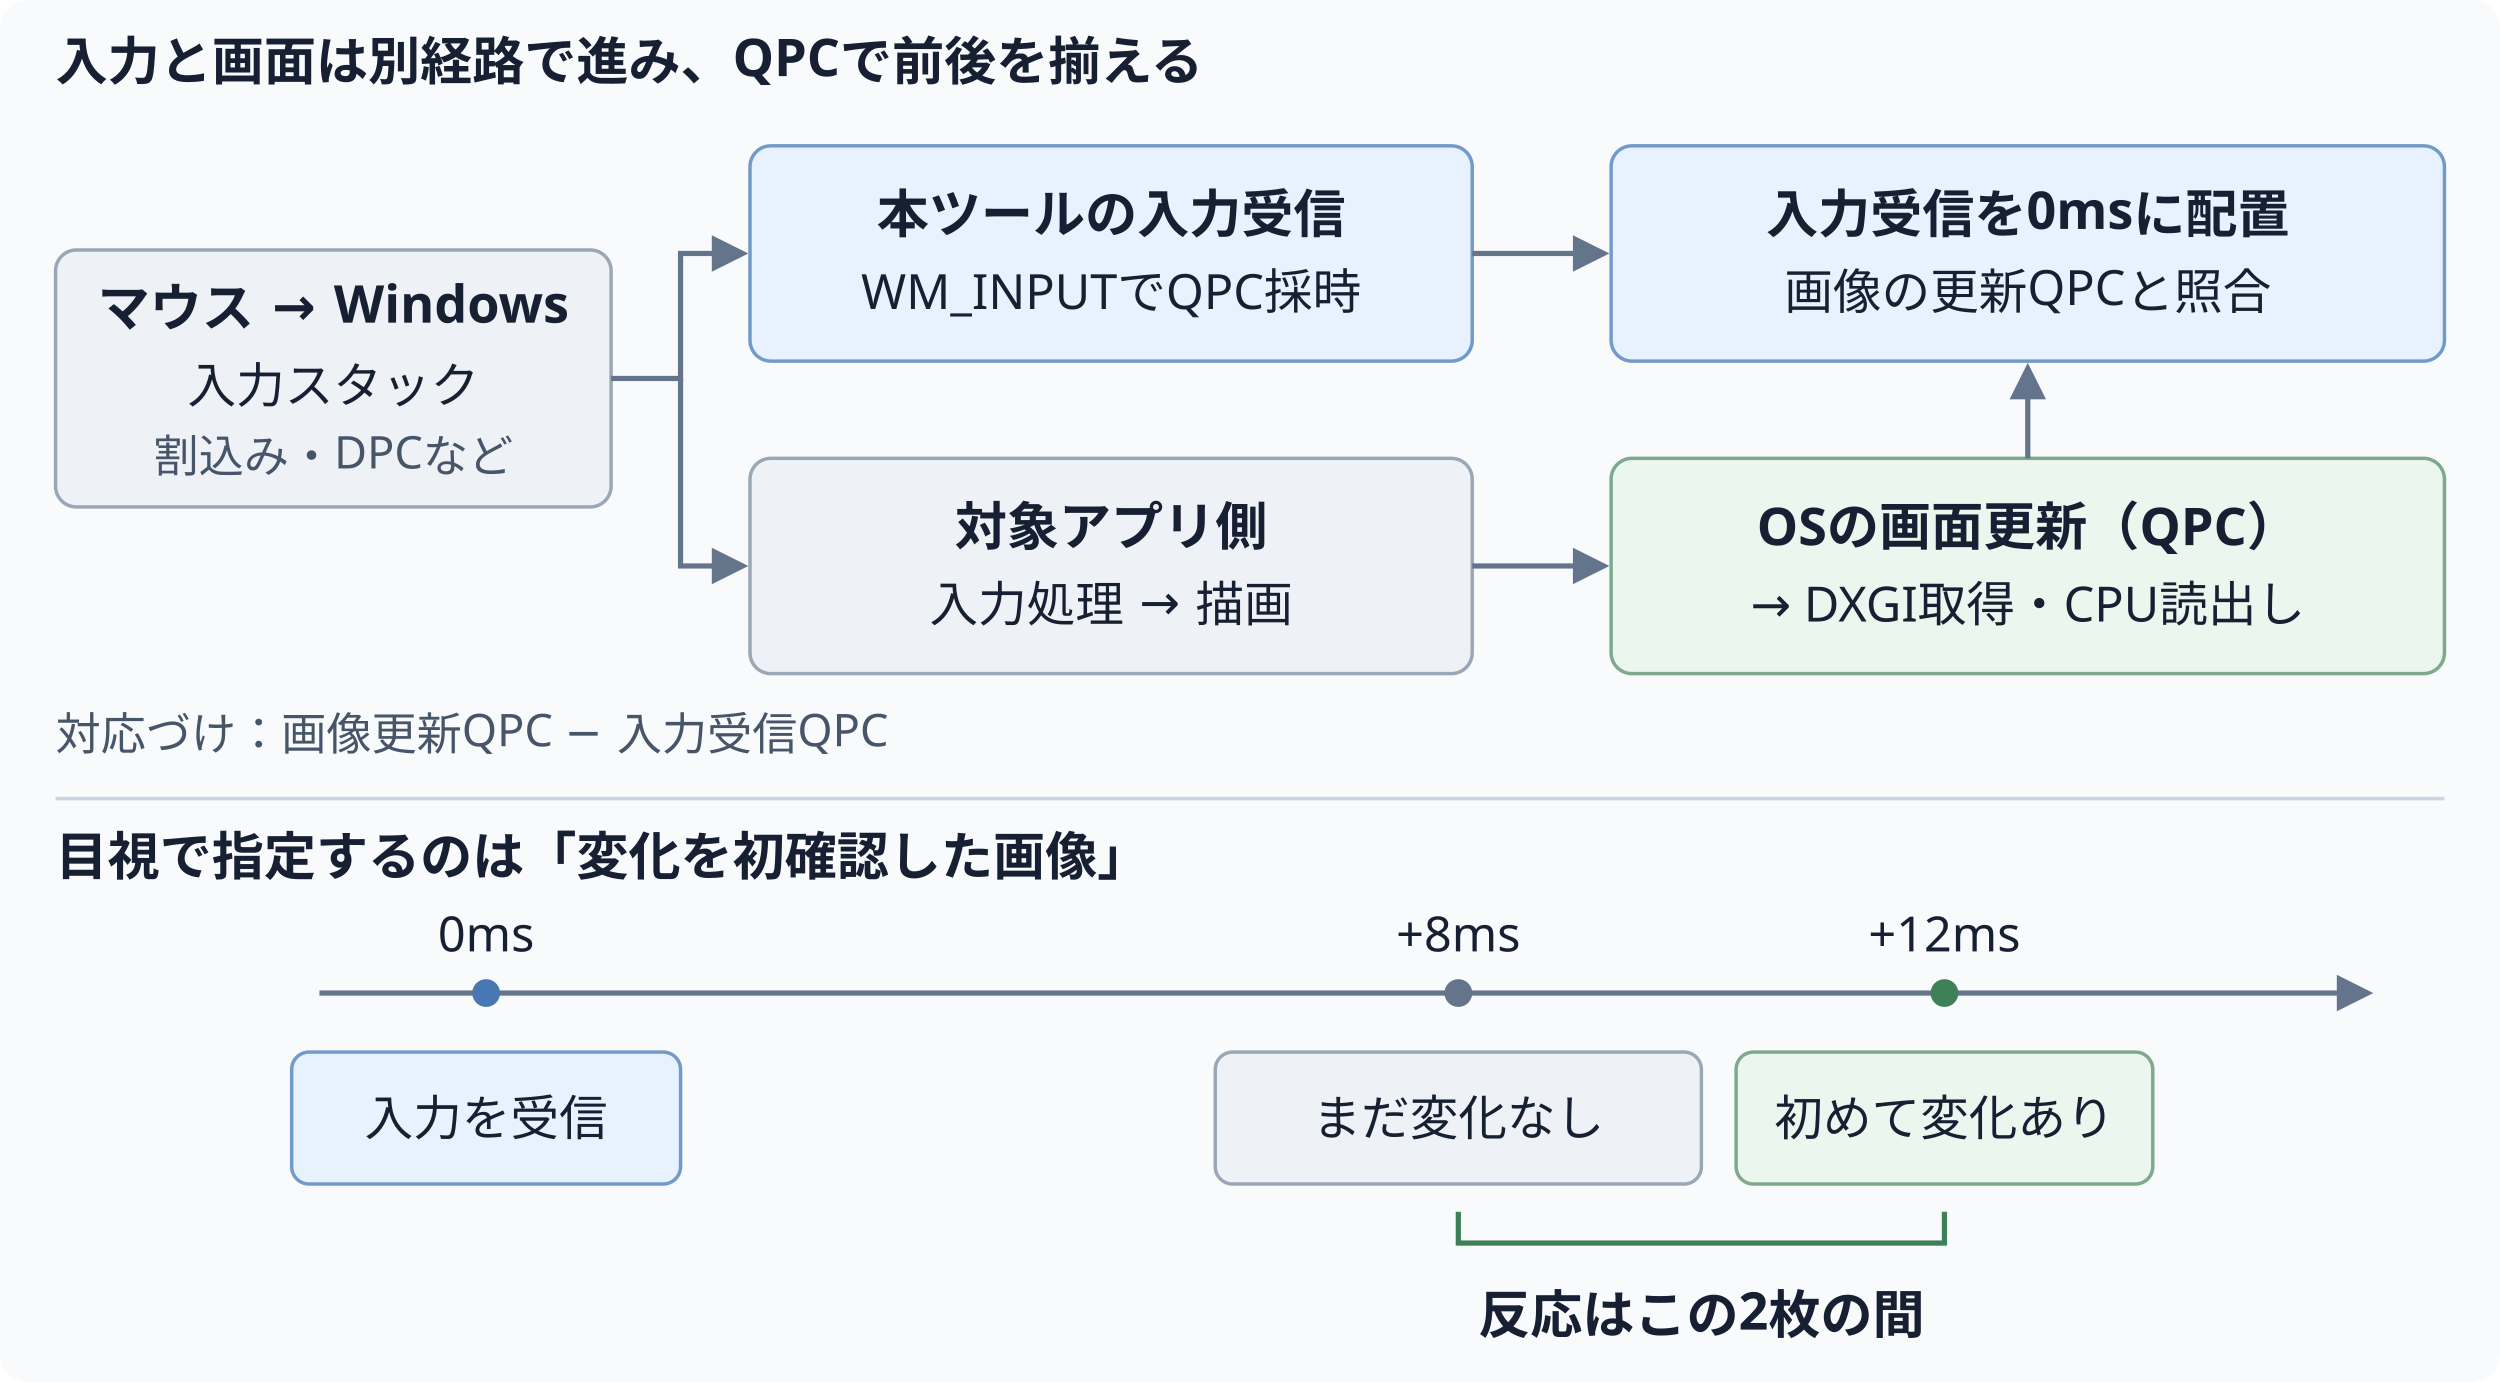
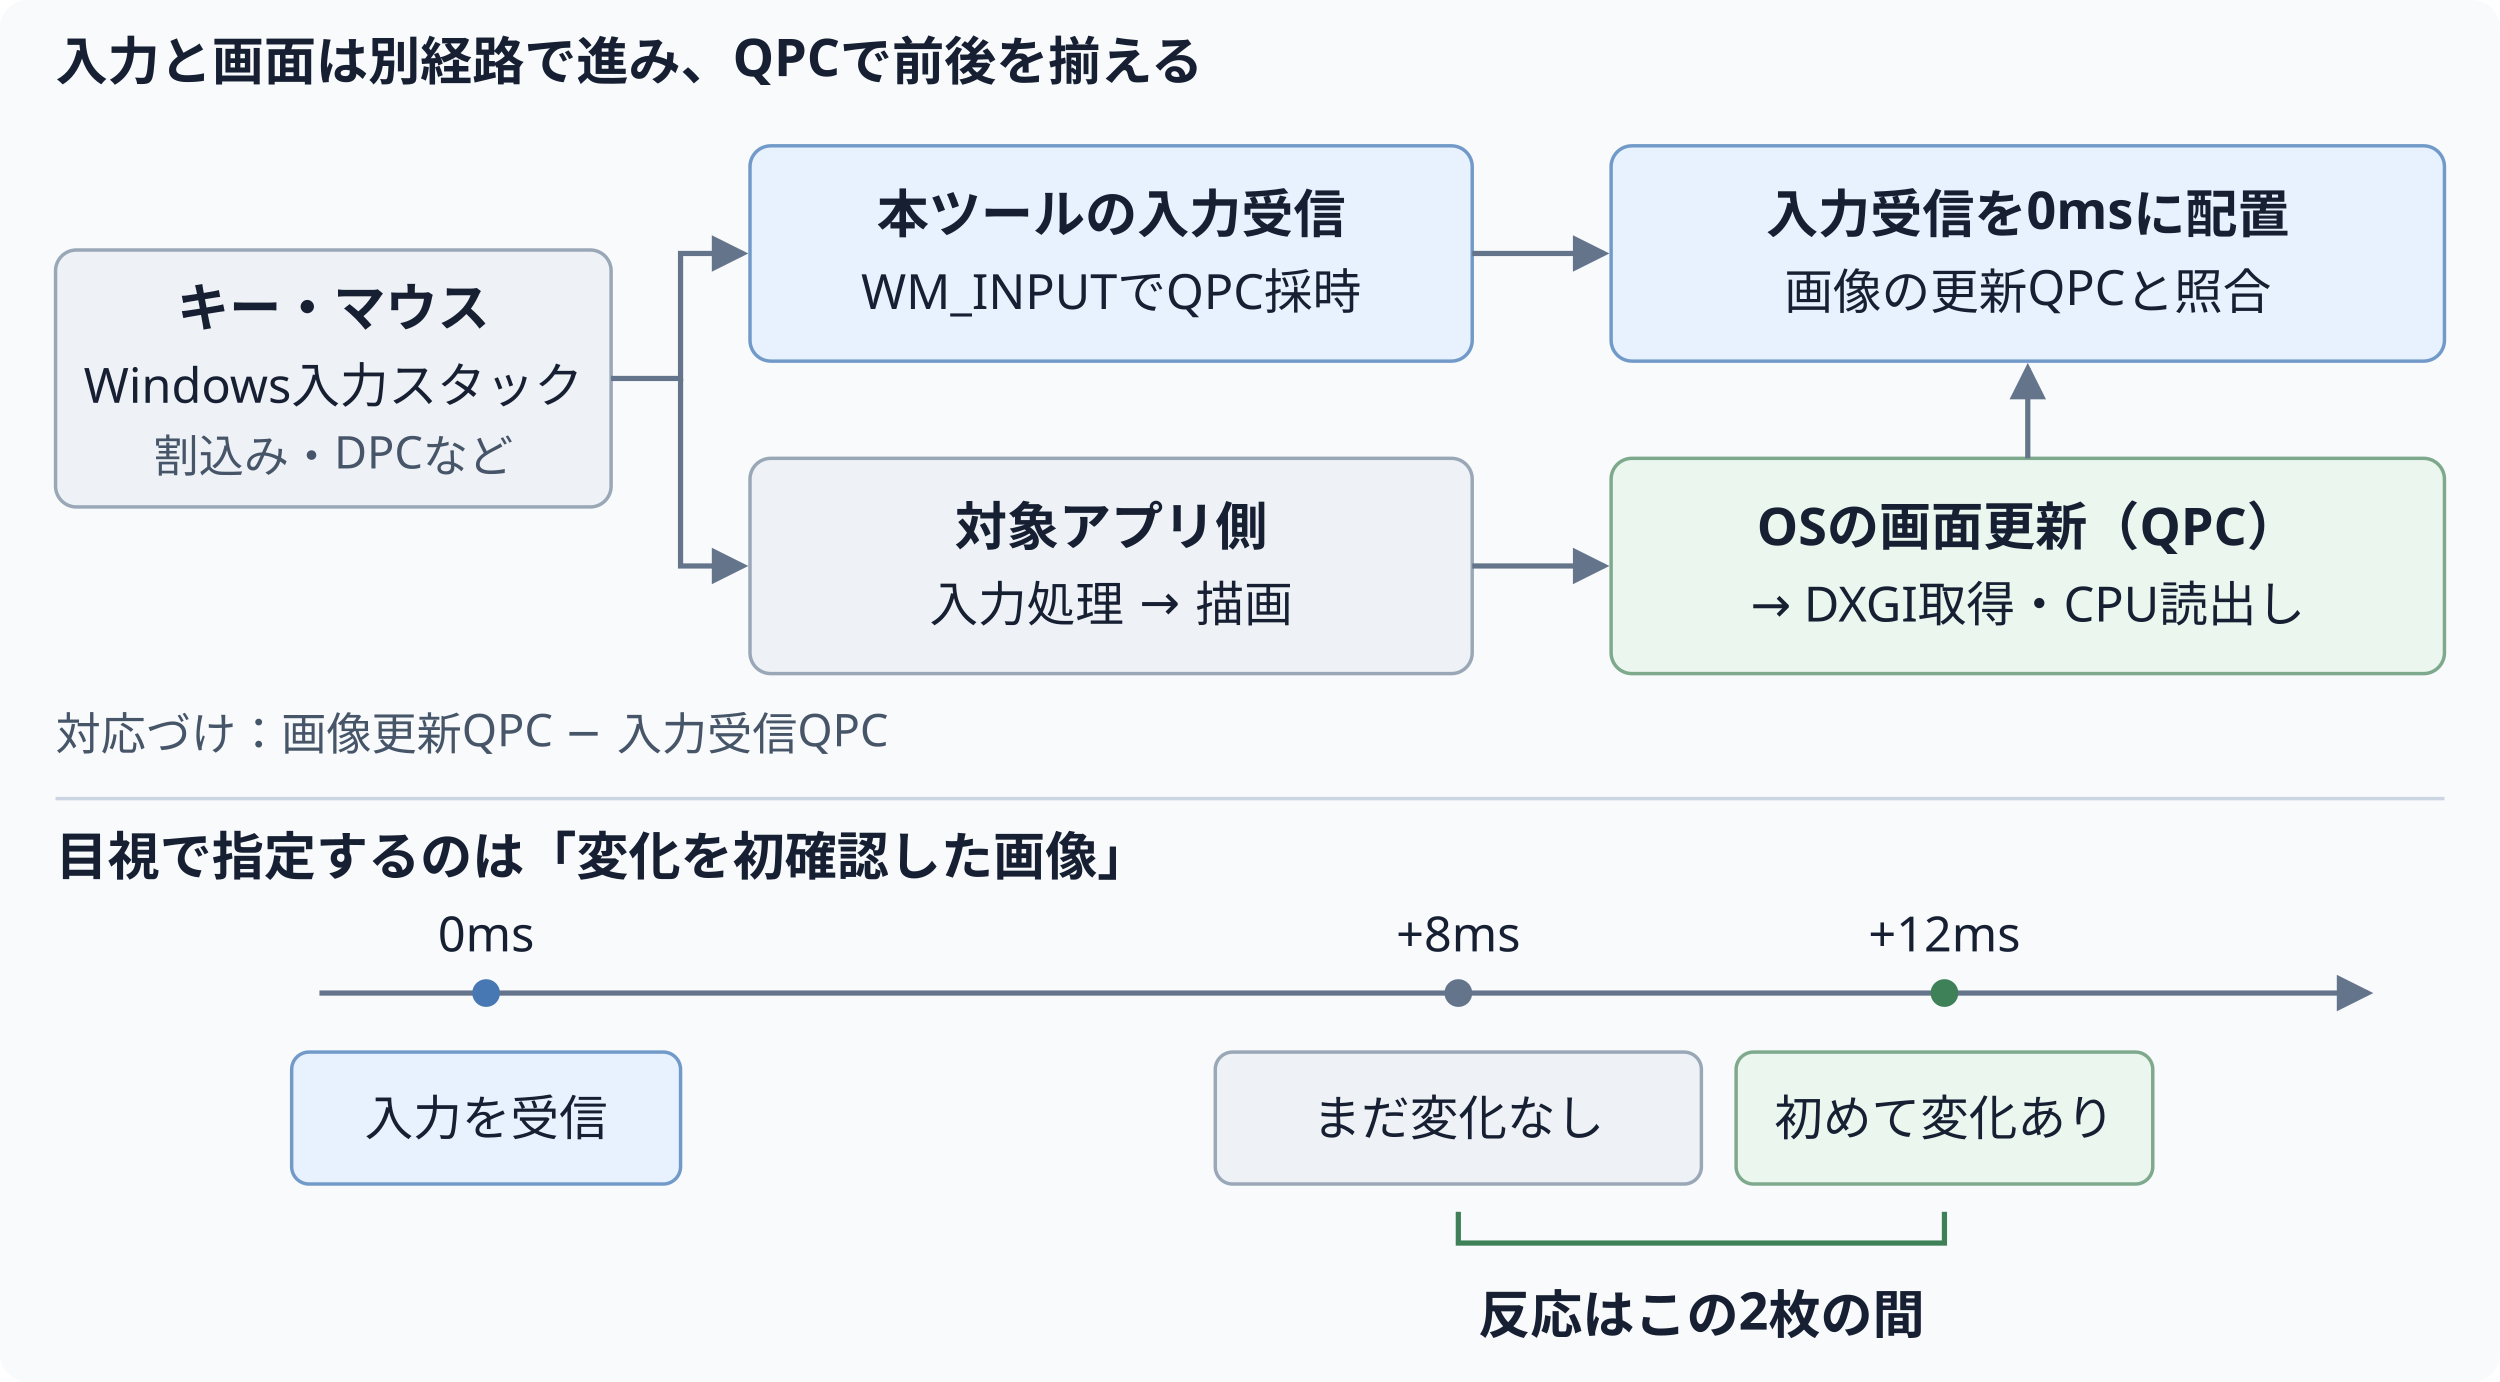
<svg xmlns="http://www.w3.org/2000/svg" width="720" height="398" viewBox="0 0 720 398" role="img" aria-labelledby="title desc">
  <defs>
    <marker id="arrow" markerWidth="7" markerHeight="7" refX="6" refY="3.5" orient="auto">
      <path d="M0 0 L7 3.5 L0 7 Z" fill="#64748b" />
    </marker>
    <style>
      text { font-family: "Segoe UI", "Noto Sans JP", sans-serif; fill: #172033; font-size: 14px; }
      .center { text-anchor: middle; }
      .heading { font-size: 15px; font-weight: 600; }
      .small { font-size: 13px; fill: #475569; }
      .node { stroke-width: 1; }
      .system { fill: #eef2f6; stroke: #99a7b7; }
      .measure { fill: #e8f2ff; stroke: #729ac9; }
      .visible { fill: #eaf6ee; stroke: #7ea98c; }
      .edge { fill: none; stroke: #64748b; stroke-width: 1.5; marker-end: url(#arrow); }
    </style>
  </defs>
  <rect width="720" height="398" rx="8" fill="#f8fafc" />
  <text class="heading" x="16" y="23">入力と画面は別経路で進み、QPCで前後を揃える</text>
  <rect class="node system" x="16" y="72" width="160" height="74" rx="6" />
-   <text class="center heading" x="96" y="94">マウス → Windows</text>
-   <text class="center" x="96" y="116">入力スタック</text>
+   <text class="center heading" x="96" y="94">キー・マウス</text>
+   <text class="center" x="96" y="116">Windows入力スタック</text>
  <text class="center small" x="96" y="136">割込み・DPCなど</text>
  <path class="edge" d="M176 109 H196 V73 H214" />
  <path class="edge" d="M196 109 V163 H214" />
  <rect class="node measure" x="216" y="42" width="208" height="62" rx="6" />
  <text class="center heading" x="320" y="67">本ツールの入力受信</text>
  <text class="center" x="320" y="89">WM_INPUTでQPC採時</text>
  <path class="edge" d="M424 73 H462" />
  <rect class="node measure" x="464" y="42" width="240" height="62" rx="6" />
  <text class="center heading" x="584" y="67">入力受信を0msに配置</text>
  <text class="center" x="584" y="89">画像の更新QPCと照合</text>
  <rect class="node system" x="216" y="132" width="208" height="62" rx="6" />
  <text class="center heading" x="320" y="157">対象アプリ側</text>
  <text class="center" x="320" y="179">入力処理 → 描画</text>
  <path class="edge" d="M424 163 H462" />
  <rect class="node visible" x="464" y="132" width="240" height="62" rx="6" />
  <text class="center heading" x="584" y="157">OSの画面更新（QPC）</text>
  <text class="center" x="584" y="179">→ DXGI取得・CPU読出し</text>
  <path class="edge" d="M584 132 V106" />
  <text class="small" x="16" y="216">対応づけ：画像更新QPC − 入力受信QPC</text>
  <path d="M16 230 H704" stroke="#cbd5e1" />
  <text class="heading" x="16" y="252">目視で指定するのは「変化を初確認した画像」</text>
  <path class="edge" d="M92 286 H682" />
  <circle cx="140" cy="286" r="4" fill="#4778b3" />
  <circle cx="420" cy="286" r="4" fill="#64748b" />
  <circle cx="560" cy="286" r="4" fill="#3e8158" />
  <text class="center" x="140" y="274">0ms</text>
  <text class="center" x="420" y="274">+8ms</text>
  <text class="center" x="560" y="274">+12ms</text>
  <rect class="node measure" x="84" y="303" width="112" height="38" rx="5" />
  <text class="center" x="140" y="327">入力を受信</text>
  <rect class="node system" x="350" y="303" width="140" height="38" rx="5" />
  <text class="center" x="420" y="327">まだ変化なし</text>
  <rect class="node visible" x="500" y="303" width="120" height="38" rx="5" />
  <text class="center" x="560" y="327">初めて変化あり</text>
  <path d="M420 349 V358 H560 V349" fill="none" stroke="#3e8158" stroke-width="1.5" />
  <text class="center heading" x="490" y="384">反応はこの2枚の間</text>
</svg>
